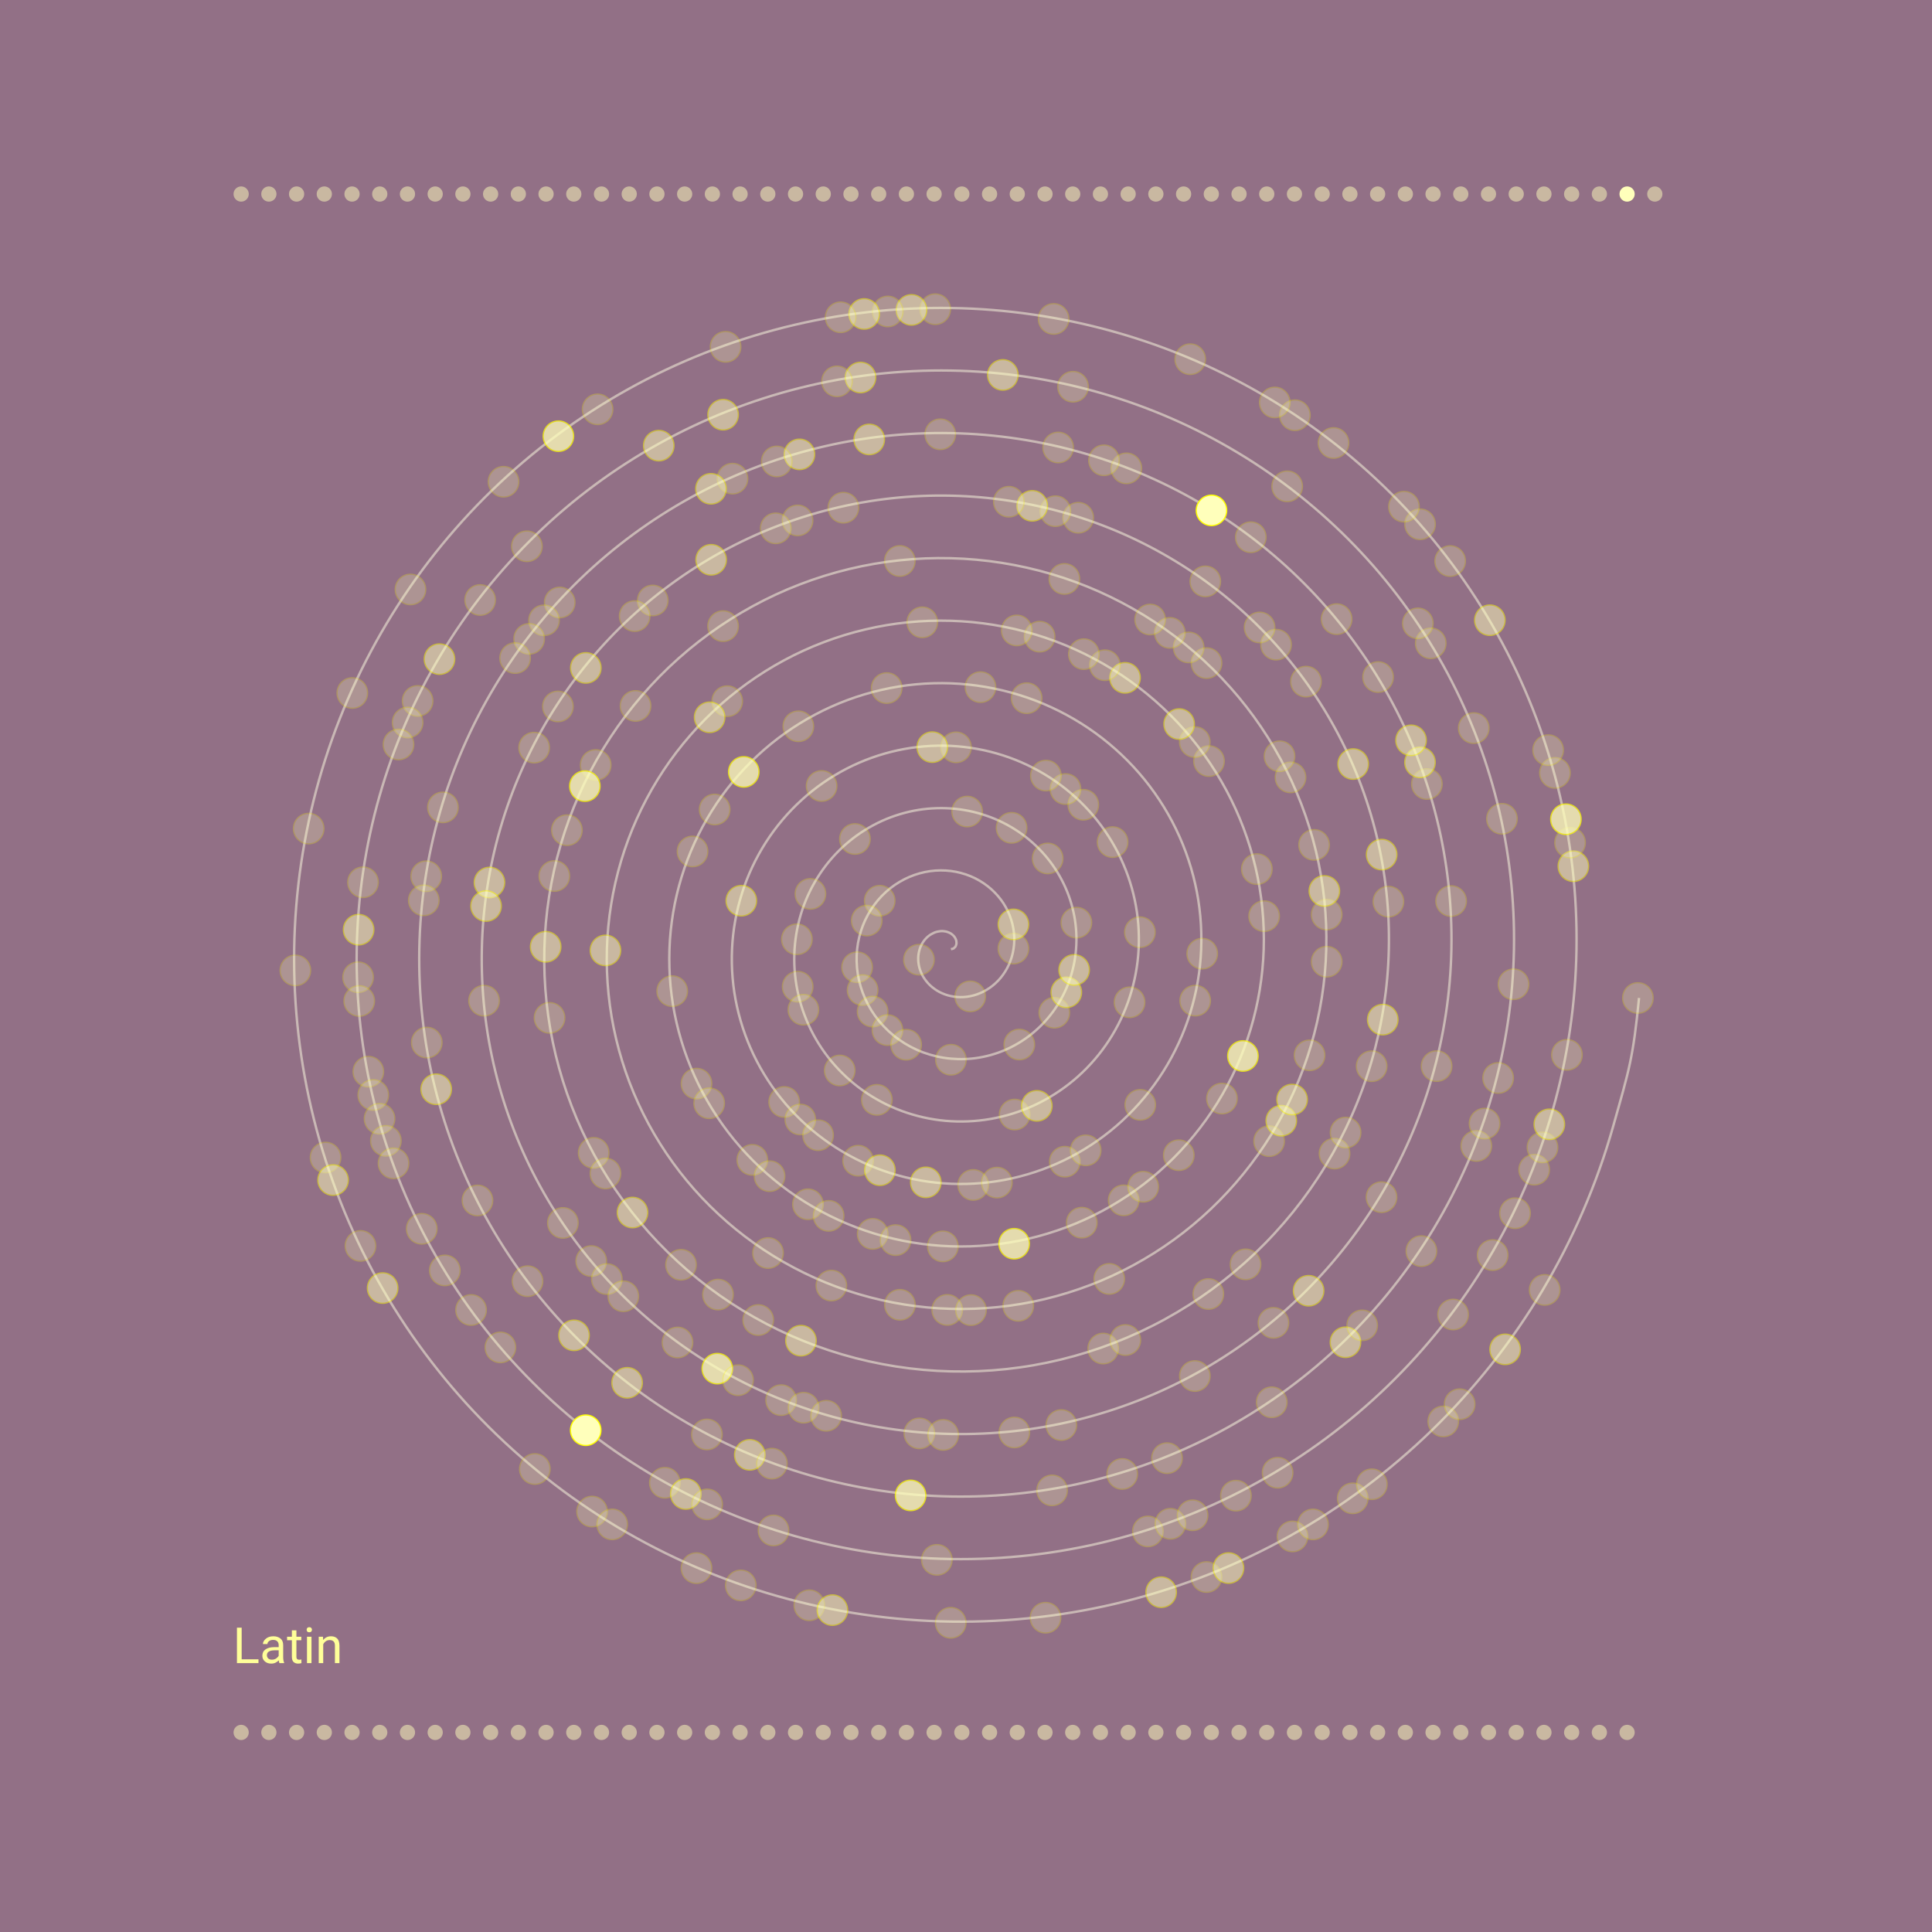
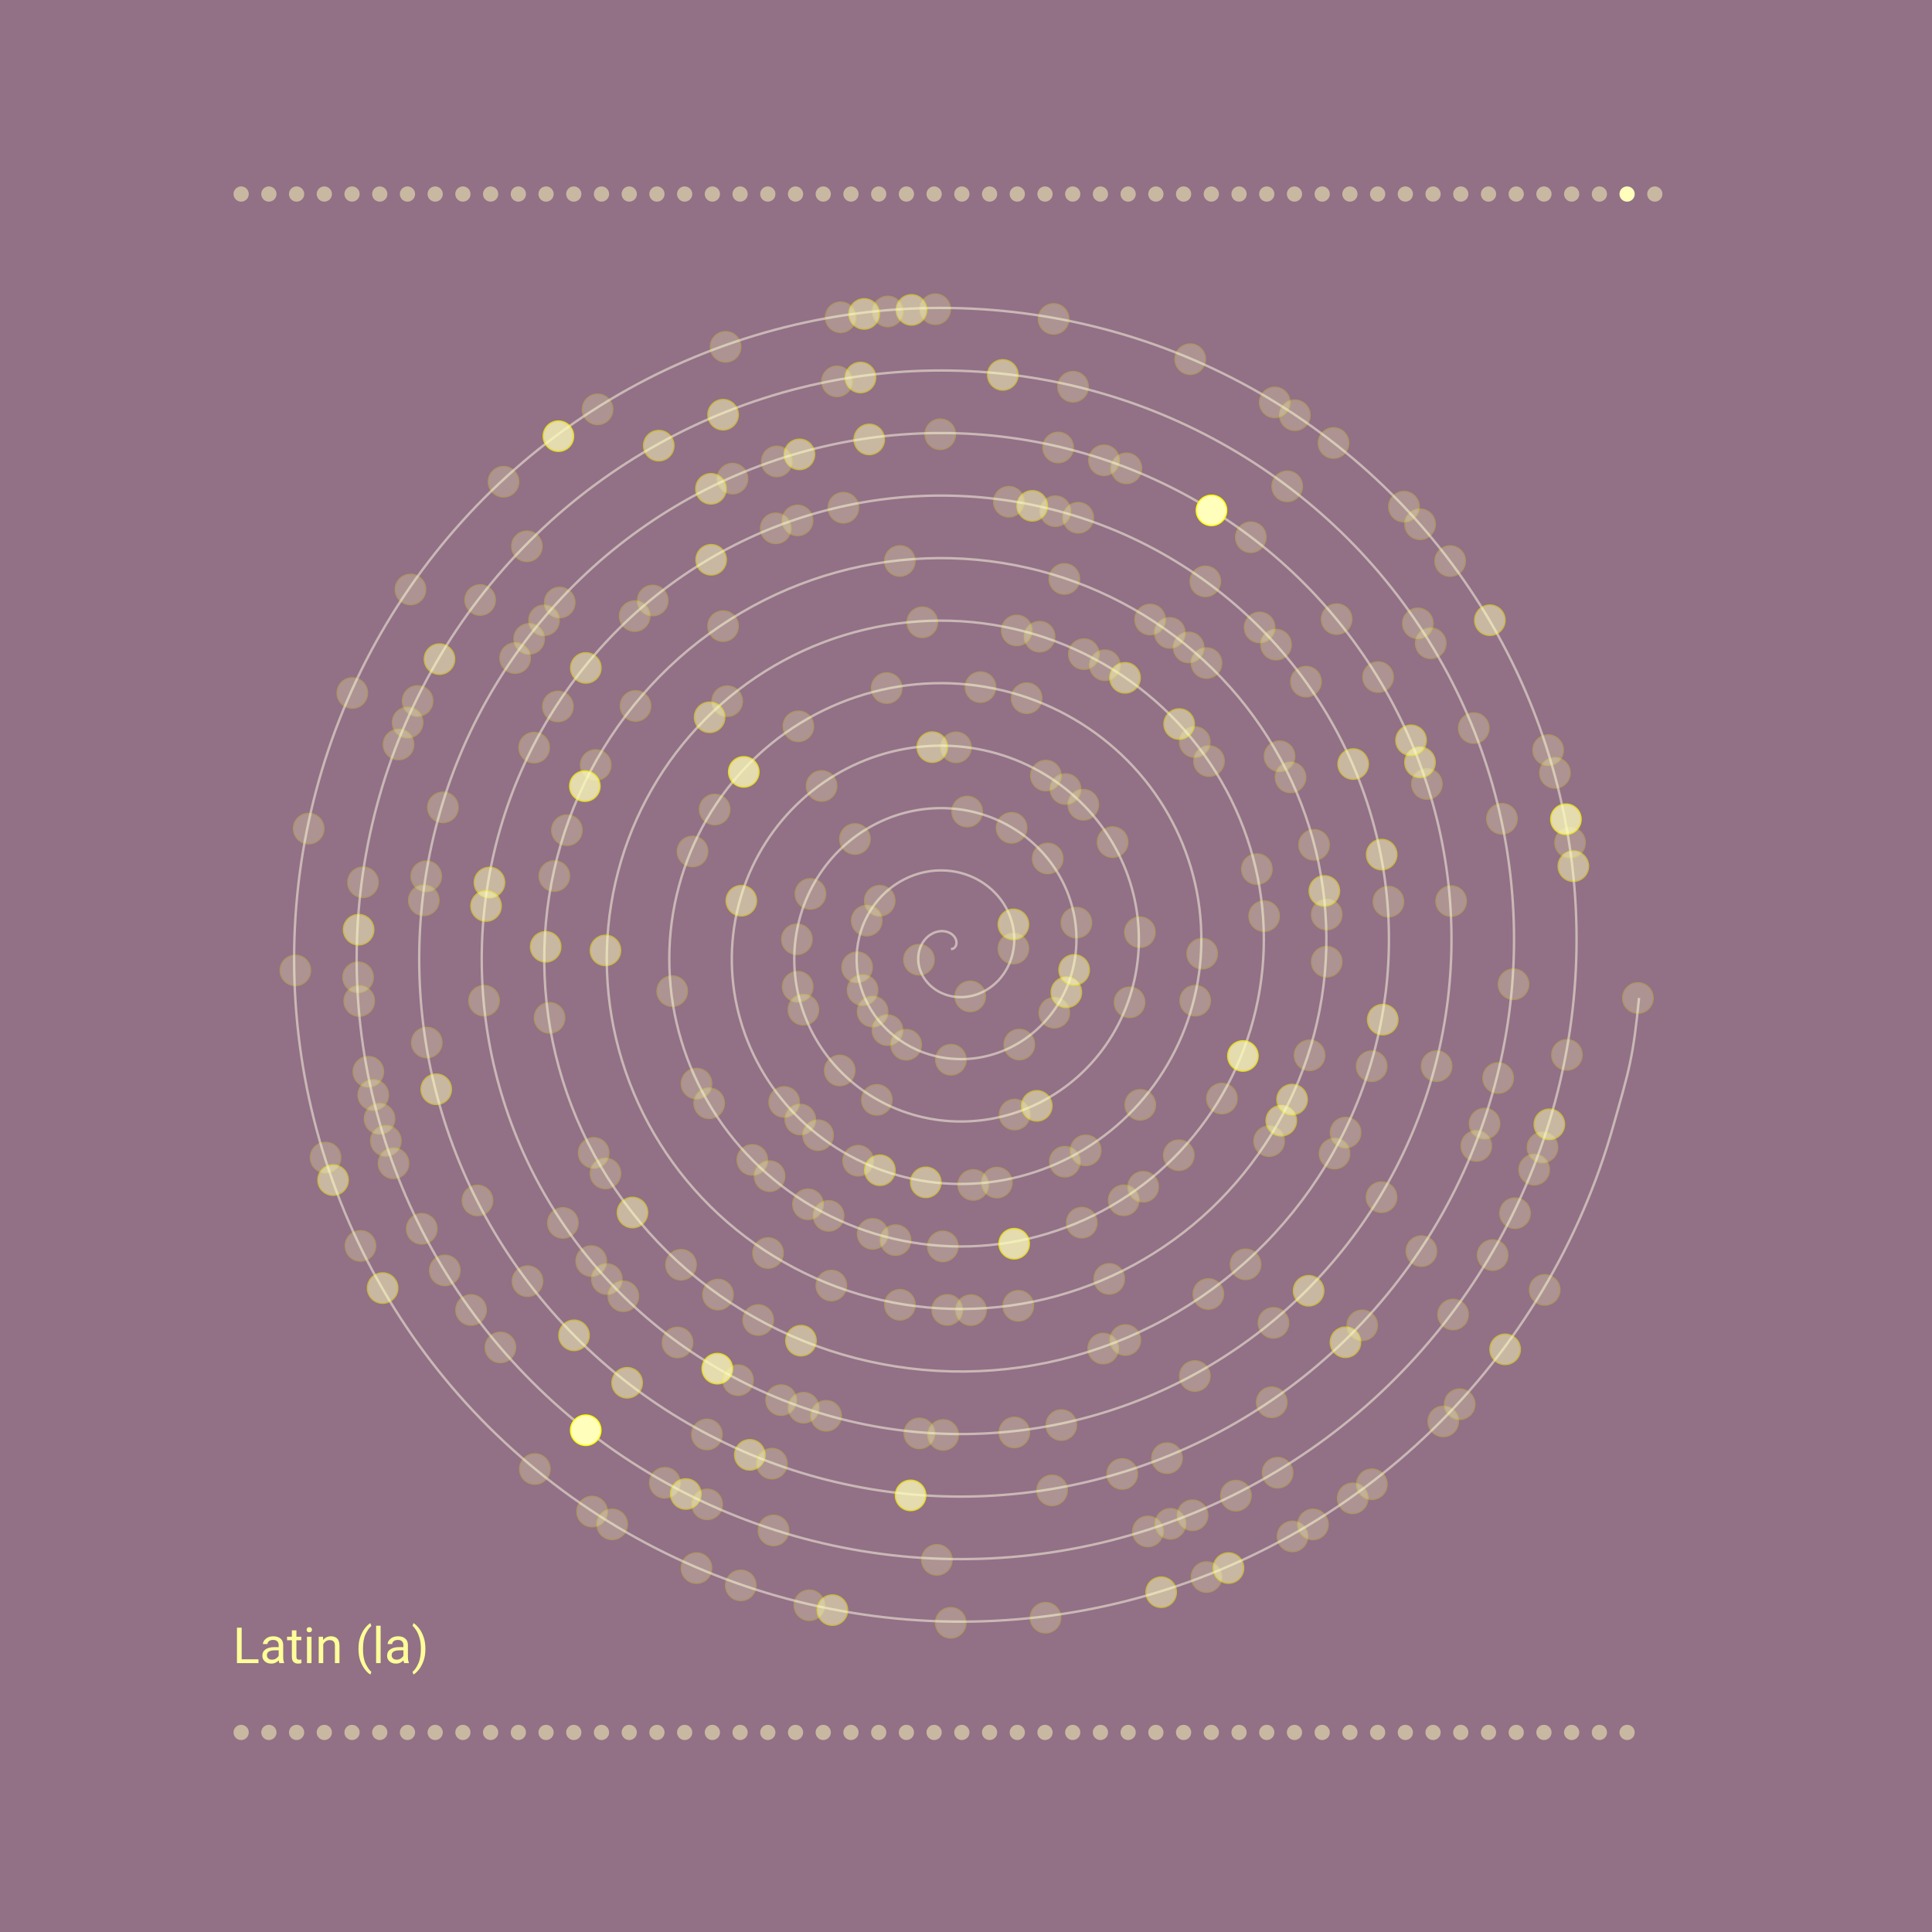
<svg xmlns="http://www.w3.org/2000/svg" version="1.1" id="Layer_1" x="0px" y="0px" width="697px" height="697px" viewBox="0 0 697 697" enable-background="new 0 0 697 697" xml:space="preserve">
  <g id="bg">
    <rect fill="#927086" width="697" height="697" />
  </g>
  <g id="spiral">
    <path d="m343.07 342.44s0.837-0.203 0.908-0.238c0.066-0.044 0.633-0.564 0.722-0.696 0.088-0.141 0.339-0.812 0.365-1.058s-0.02-0.952-0.115-1.261c-0.092-0.317-0.41-0.961-0.666-1.287-0.25-0.326-0.794-0.837-1.216-1.104-0.414-0.256-1.143-0.582-1.701-0.715-0.562-0.132-1.4-0.211-2.06-0.158-0.655 0.063-1.538 0.246-2.223 0.529-0.684 0.291-1.521 0.766-2.158 1.287-0.637 0.52-1.347 1.269-1.849 2.027-0.502 0.748-1.001 1.727-1.295 2.672-0.292 0.941-0.503 2.097-0.521 3.164-0.019 1.066 0.104 2.311 0.403 3.422 0.303 1.106 0.795 2.334 1.431 3.393 0.635 1.049 1.487 2.15 2.45 3.051 0.962 0.898 2.145 1.771 3.386 2.415 1.244 0.646 2.688 1.183 4.137 1.479 1.448 0.303 3.066 0.439 4.628 0.338 1.556-0.105 3.227-0.424 4.777-0.971 1.553-0.549 3.147-1.343 4.559-2.328 1.418-0.986 2.801-2.224 3.953-3.613 1.146-1.395 2.197-3.023 2.975-4.752 0.775-1.719 1.375-3.649 1.675-5.598 0.311-1.948 0.375-4.037 0.143-6.082-0.229-2.037-0.74-4.152-1.533-6.136-0.795-1.982-1.877-3.967-3.217-5.729-1.344-1.771-2.969-3.446-4.793-4.85-1.82-1.408-3.9-2.635-6.105-3.543-2.202-0.898-4.607-1.561-7.06-1.867-2.441-0.303-5.021-0.31-7.541 0.052-2.526 0.36-5.085 1.058-7.501 2.099-2.411 1.04-4.773 2.435-6.898 4.116-2.114 1.692-4.09 3.702-5.741 5.96-1.65 2.248-3.066 4.787-4.104 7.467-1.03 2.678-1.755 5.57-2.063 8.517-0.302 2.943-0.236 6.003 0.247 9.008 0.488 2.998 1.375 6.013 2.661 8.859 1.286 2.848 2.971 5.59 5.018 8.064 2.034 2.469 4.441 4.74 7.123 6.636 2.68 1.905 5.668 3.511 8.821 4.675 3.165 1.161 6.541 1.945 9.979 2.245 3.438 0.312 6.99 0.188 10.463-0.431 3.48-0.616 6.955-1.692 10.228-3.229 3.271-1.541 6.407-3.524 9.229-5.914 2.824-2.391 5.396-5.186 7.541-8.285 2.146-3.112 3.936-6.551 5.229-10.189 1.286-3.643 2.141-7.513 2.44-11.441 0.31-3.933 0.115-7.968-0.625-11.928-0.744-3.95-2.006-7.881-3.791-11.572-1.779-3.703-4.063-7.238-6.805-10.402-2.742-3.174-5.926-6.047-9.465-8.438-3.538-2.398-7.433-4.372-11.547-5.791-4.116-1.43-8.472-2.337-12.899-2.644-4.428-0.303-8.947-0.046-13.381 0.818-4.437 0.872-8.814 2.328-12.945 4.354-4.13 2.037-8.047 4.619-11.568 7.705s-6.69 6.664-9.331 10.632c-2.646 3.967-4.81 8.313-6.361 12.905-1.542 4.602-2.521 9.44-2.829 14.359-0.304 4.92 0.018 9.934 1.014 14.843 1.005 4.92 2.641 9.748 4.919 14.308 2.274 4.56 5.161 8.868 8.601 12.737 3.438 3.869 7.403 7.335 11.8 10.226 4.39 2.895 9.198 5.246 14.271 6.92 5.068 1.676 10.401 2.727 15.815 3.023 5.416 0.309 10.917-0.08 16.308-1.207 5.39-1.121 10.683-2.953 15.664-5.477 4.984-2.53 9.688-5.712 13.906-9.495 4.219-3.787 7.99-8.146 11.125-12.967 3.137-4.82 5.682-10.084 7.484-15.639 1.801-5.543 2.906-11.362 3.213-17.276 0.307-5.906-0.144-11.9-1.396-17.764-1.258-5.87-3.271-11.607-6.043-17.021-2.768-5.412-6.258-10.506-10.395-15.083-4.135-4.565-8.887-8.63-14.137-12.016-5.247-3.387-10.966-6.116-16.988-8.049-6.025-1.93-12.336-3.103-18.741-3.41-6.399-0.301-12.879 0.212-19.226 1.597-6.342 1.385-12.547 3.587-18.387 6.602-5.84 3.023-11.323 6.805-16.24 11.293-4.921 4.485-9.291 9.625-12.92 15.303-3.631 5.677-6.554 11.848-8.611 18.354-2.059 6.497-3.292 13.301-3.602 20.195-0.304 6.901 0.273 13.864 1.785 20.688 1.512 6.815 3.904 13.479 7.171 19.745 3.261 6.269 7.352 12.147 12.184 17.41 4.84 5.271 10.37 9.935 16.475 13.813 6.102 3.88 12.732 6.989 19.71 9.178 6.982 2.188 14.271 3.48 21.659 3.79 7.391 0.311 14.852-0.338 22.146-1.976 7.3-1.641 14.412-4.225 21.109-7.73 6.693-3.51 12.967-7.896 18.582-13.08 5.615-5.185 10.586-11.115 14.707-17.642 4.125-6.53 7.426-13.619 9.736-21.073 2.315-7.457 3.682-15.242 3.983-23.122 0.31-7.883-0.396-15.832-2.168-23.607-1.764-7.768-4.537-15.338-8.297-22.462-3.754-7.122-8.443-13.786-13.979-19.755-5.527-5.959-11.851-11.23-18.812-15.604-6.959-4.372-14.5-7.86-22.434-10.305-7.933-2.441-16.201-3.87-24.58-4.179-8.374-0.31-16.814 0.468-25.063 2.362-8.251 1.896-16.28 4.857-23.831 8.859-7.55 4.002-14.604 9.001-20.911 14.88-6.316 5.88-11.895 12.587-16.509 19.977-4.619 7.387-8.295 15.382-10.864 23.792-2.574 8.408-4.063 17.171-4.371 26.04-0.305 8.866 0.533 17.808 2.557 26.523 2.019 8.728 5.17 17.216 9.422 25.192 4.25 7.978 9.543 15.427 15.771 22.081 6.232 6.663 13.338 12.545 21.146 17.399 7.812 4.866 16.273 8.736 25.154 11.434 8.885 2.697 18.136 4.249 27.499 4.56 9.359 0.311 18.785-0.591 27.988-2.741 9.201-2.15 18.146-5.49 26.551-9.986 8.4-4.497 16.242-10.094 23.254-16.67 7.008-6.576 13.188-14.078 18.297-22.313 5.113-8.241 9.168-17.162 11.992-26.516 2.824-9.361 4.446-19.109 4.752-28.967 0.309-9.855-0.662-19.765-2.938-29.442-2.272-9.678-5.81-19.085-10.552-27.909-4.744-8.832-10.641-17.064-17.563-24.426-6.926-7.359-14.814-13.839-23.484-19.19-8.664-5.357-18.041-9.607-27.879-12.562-9.836-2.953-20.07-4.638-30.42-4.945-10.351-0.309-20.75 0.723-30.904 3.13-10.156 2.406-20.01 6.126-29.271 11.115-9.263 4.99-17.881 11.187-25.591 18.459-7.708 7.282-14.485 15.56-20.094 24.655-5.602 9.098-10.036 18.927-13.117 29.239-3.079 10.313-4.829 21.033-5.139 31.875-0.303 10.843 0.794 21.738 3.324 32.369 2.529 10.633 6.443 20.944 11.679 30.632s11.732 18.698 19.358 26.766c7.625 8.058 16.299 15.137 25.82 20.979 9.52 5.854 19.807 10.481 30.598 13.689 10.789 3.209 22.003 5.016 33.338 5.321 11.336 0.311 22.721-0.854 33.834-3.509 11.104-2.661 21.877-6.762 31.988-12.242 10.108-5.482 19.521-12.276 27.926-20.258 8.41-7.969 15.789-17.041 21.889-26.98 6.098-9.953 10.904-20.696 14.246-31.963 3.33-11.27 5.213-22.976 5.521-34.806 0.309-11.829-0.916-23.702-3.703-35.286-2.783-11.582-7.076-22.813-12.81-33.347-5.729-10.543-12.821-20.346-21.146-29.1-8.32-8.753-17.783-16.439-28.158-22.777-10.377-6.346-21.574-11.354-33.316-14.817-11.745-3.456-23.938-5.402-36.265-5.711-12.319-0.31-24.682 0.985-36.745 3.896-12.063 2.917-23.742 7.396-34.713 13.373-10.965 5.977-21.161 13.381-30.268 22.046-9.101 8.674-17.083 18.521-23.677 29.327-6.585 10.797-11.776 22.461-15.374 34.678-3.588 12.219-5.598 24.902-5.905 37.721-0.304 12.816 1.05 25.67 4.092 38.213 3.039 12.535 7.712 24.674 13.937 36.069 6.224 11.392 13.922 21.979 22.945 31.437 9.018 9.448 19.261 17.735 30.49 24.565 11.23 6.841 23.344 12.22 36.043 15.938 12.694 3.721 25.872 5.791 39.178 6.101 13.313 0.312 26.657-1.107 39.668-4.283 13.016-3.164 25.615-8.021 37.438-14.49 11.82-6.473 22.802-14.477 32.601-23.846 9.801-9.36 18.389-20.001 25.475-31.654 7.078-11.661 12.648-24.232 16.496-37.4 3.85-13.181 5.986-26.845 6.289-40.646 0.311-13.796-1.172-27.638-4.469-41.123-3.297-13.496-8.349-26.552-15.066-38.795-6.717-12.252-15.02-23.624-24.731-33.771-9.721-10.155-20.746-19.041-32.83-26.367-12.082-7.334-25.109-13.09-38.766-17.065-13.646-3.977-27.804-6.179-42.103-6.487-14.288-0.31-28.621 1.242-42.584 4.672-13.969 3.421-27.482 8.656-40.157 15.62-12.671 6.965-24.439 15.566-34.938 25.634-10.499 10.067-19.685 21.493-27.265 33.999-7.571 12.511-13.521 25.996-17.625 40.127-4.104 14.121-6.369 28.772-6.678 43.556-0.304 14.791 1.309 29.609 4.861 44.049 3.553 14.446 8.979 28.42 16.188 41.521 7.212 13.1 16.114 25.255 26.53 36.104 10.414 10.853 22.226 20.337 35.166 28.155 12.941 7.827 26.881 13.964 41.484 18.192 14.597 4.23 29.741 6.56 45.018 6.867 15.286 0.309 30.592-1.365 45.512-5.052 14.916-3.678 29.349-9.29 42.877-16.748 13.531-7.457 26.078-16.67 37.273-27.425 11.201-10.764 20.984-22.973 29.06-36.336 8.065-13.372 14.396-27.769 18.756-42.852 4.356-15.072 6.754-30.702 7.059-46.48 0.307-15.771-1.434-31.576-5.242-46.967-3.807-15.392-9.611-30.279-17.313-44.234-7.705-13.962-17.214-26.903-28.322-38.451-11.111-11.54-23.713-21.632-37.504-29.945-13.791-8.321-28.65-14.836-44.203-19.322-15.555-4.486-31.674-6.945-47.946-7.255-16.264-0.309-32.554 1.498-48.425 5.438-15.872 3.932-31.218 9.927-45.601 17.877-14.382 7.951-27.72 17.763-39.609 29.222-11.893 11.46-22.285 24.453-30.854 38.673-8.56 14.22-15.269 29.529-19.879 45.565-4.613 16.025-7.14 32.642-7.447 49.399-0.306 16.768 1.568 33.542 5.633 49.895 4.059 16.343 10.242 32.146 18.44 46.957 8.197 14.811 18.309 28.534 30.11 40.777 11.813 12.244 25.198 22.938 39.845 31.743 14.646 8.813 30.421 15.707 46.923 20.45 16.512 4.742 33.612 7.326 50.862 7.634 17.256 0.312 34.53-1.632 51.354-5.815 16.821-4.188 33.077-10.562 48.317-19.006 15.236-8.442 29.354-18.854 41.951-31.013 12.588-12.153 23.58-25.933 32.646-41.009 9.053-15.072 16.141-31.312 21.006-48.288 4.869-16.985 7.521-34.582 7.828-52.326 0.307-17.745-1.693-35.508-6.017-52.813-4.315-17.295-10.877-34.008-19.565-49.672-8.688-15.665-19.402-30.185-31.91-43.124-12.506-12.94-26.677-24.233-42.179-33.532-15.5-9.31-32.188-16.582-49.646-21.58-17.459-4.998-35.543-7.713-53.787-8.021-18.236-0.31-36.489 1.763-54.265 6.206-17.779 4.441-34.951 11.194-51.045 20.134-16.092 8.938-30.997 19.947-44.281 32.809-13.293 12.854-24.891 27.415-34.439 43.345-9.548 15.929-17.014 33.074-22.135 51.005-5.121 17.938-7.906 36.512-8.215 55.243-0.305 18.731 1.824 37.481 6.397 55.729 4.574 18.255 11.514 35.887 20.698 52.403 9.182 16.521 20.495 31.813 33.699 45.449 13.206 13.638 28.164 25.537 44.517 35.33 16.352 9.806 33.955 17.454 52.369 22.709 18.41 5.245 37.474 8.095 56.698 8.399 19.228 0.31 38.46-1.887 57.193-6.583 18.729-4.708 36.813-11.83 53.762-21.263 16.943-9.435 32.635-21.053 46.623-34.602 13.986-13.55 26.186-28.905 36.229-45.681 10.041-16.784 17.887-34.847 23.264-53.736 5.377-18.882 8.291-38.44 8.596-58.161 0.311-19.72-1.949-39.438-6.779-58.646-4.828-19.209-12.146-37.756-21.824-55.121-9.676-17.373-21.594-33.461-35.493-47.795-13.9-14.333-29.642-26.832-46.854-37.129-17.207-10.287-35.723-18.317-55.09-23.826-19.367-5.501-39.412-8.479-59.625-8.789-20.213-0.309-40.425 2.02-60.11 6.973-19.679 4.964-38.68 12.466-56.479 22.392-17.803 9.926-34.278 22.143-48.96 36.388-14.683 14.254-27.484 30.386-38.023 48.024-10.534 17.639-18.759 36.608-24.392 56.452-5.633 19.842-8.674 40.372-8.982 61.078-0.304 20.708 2.084 41.413 7.166 61.573 5.087 20.16 12.782 39.615 22.955 57.845 10.164 18.229 22.691 35.095 37.287 50.133 14.599 15.028 31.127 28.128 49.188 38.918 18.062 10.779 37.488 19.189 57.808 24.944 20.32 5.767 41.348 8.868 62.543 9.178 21.202 0.309 42.401-2.145 63.034-7.354 20.635-5.22 40.553-13.1 59.205-23.521 18.653-10.419 35.914-23.233 51.295-38.188 15.381-14.94 28.791-31.866 39.817-50.353 11.025-18.494 19.634-38.381 25.521-59.178 5.887-20.794 7.209-24.704 9.358-46.396" fill="none" opacity=".5" stroke="#FFFFE3" stroke-miterlimit="10" stroke-width=".876" />
  </g>
  <g fill="#ffb" stroke="#ff0" stroke-width=".44">
    <circle id="l4" opacity="0.25" cx="331.53" cy="346.23" r="5.5" />
    <circle id="l7" opacity="0.25" cx="350.02" cy="359.46" r="5.5" />
    <circle id="l10" opacity="0.25" cx="365.6" cy="342.21" r="5.5" />
    <circle id="l11" opacity="0.5" cx="365.6" cy="333.48" r="5.5" />
    <circle id="l18" opacity="0.25" cx="317.37" cy="324.96" r="5.5" />
    <circle id="l19" opacity="0.25" cx="312.69" cy="332.12" r="5.5" />
    <circle id="l21" opacity="0.25" cx="309.22" cy="348.95" r="5.5" />
    <circle id="l22" opacity="0.25" cx="311.2" cy="357.19" r="5.5" />
    <circle id="l23" opacity="0.25" cx="314.81" cy="364.94" r="5.5" />
    <circle id="l24" opacity="0.25" cx="320.16" cy="371.62" r="5.5" />
    <circle id="l25" opacity="0.25" cx="326.91" cy="376.9" r="5.5" />
    <circle id="l27" opacity="0.25" cx="343.06" cy="382.32" r="5.5" />
    <circle id="l30" opacity="0.25" cx="367.73" cy="376.83" r="5.5" />
    <circle id="l32" opacity="0.25" cx="380.36" cy="365.36" r="5.5" />
    <circle id="l33" opacity="0.5" cx="384.7" cy="357.99" r="5.5" />
    <circle id="l34" opacity="0.5" cx="387.51" cy="349.91" r="5.5" />
    <circle id="l36" opacity="0.25" cx="388.33" cy="332.86" r="5.5" />
    <circle id="l39" opacity="0.25" cx="377.97" cy="309.7" r="5.5" />
    <circle id="l41" opacity="0.25" cx="364.95" cy="298.65" r="5.5" />
    <circle id="l43" opacity="0.25" cx="348.92" cy="292.78" r="5.5" />
    <circle id="l48" opacity="0.25" cx="308.43" cy="302.68" r="5.5" />
    <circle id="l51" opacity="0.25" cx="292.38" cy="322.48" r="5.5" />
    <circle id="l53" opacity="0.25" cx="287.49" cy="338.86" r="5.5" />
    <circle id="l55" opacity="0.25" cx="287.78" cy="355.96" r="5.5" />
    <circle id="l56" opacity="0.25" cx="289.84" cy="364.27" r="5.5" />
    <circle id="l59" opacity="0.25" cx="302.94" cy="386.19" r="5.5" />
    <circle id="l61" opacity="0.25" cx="316.34" cy="396.79" r="5.5" />
    <circle id="l67" opacity="0.25" cx="366.05" cy="402.09" r="5.5" />
    <circle id="l68" opacity="0.5" cx="374.05" cy="398.95" r="5.5" />
    <circle id="l74" opacity="0.25" cx="407.51" cy="361.6" r="5.5" />
    <circle id="l77" opacity="0.25" cx="411.24" cy="336.31" r="5.5" />
    <circle id="l81" opacity="0.25" cx="401.39" cy="303.8" r="5.5" />
    <circle id="l83" opacity="0.25" cx="390.82" cy="290.33" r="5.5" />
    <circle id="l84" opacity="0.25" cx="384.4" cy="284.66" r="5.5" />
    <circle id="l85" opacity="0.25" cx="377.32" cy="279.8" r="5.5" />
    <circle id="l89" opacity="0.25" cx="344.89" cy="269.61" r="5.5" />
    <circle id="l90" opacity="0.5" cx="336.33" cy="269.54" r="5.5" />
    <circle id="l95" opacity="0.25" cx="296.41" cy="283.55" r="5.5" />
    <circle id="l101" opacity="0.5" cx="267.44" cy="324.95" r="5.5" />
    <circle id="l110" opacity="0.25" cx="282.91" cy="397.55" r="5.5" />
    <circle id="l111" opacity="0.25" cx="288.72" cy="403.87" r="5.5" />
    <circle id="l112" opacity="0.25" cx="295.14" cy="409.54" r="5.5" />
    <circle id="l114" opacity="0.25" cx="309.58" cy="418.74" r="5.5" />
    <circle id="l115" opacity="0.5" cx="317.44" cy="422.18" r="5.5" />
    <circle id="l117" opacity="0.5" cx="334" cy="426.55" r="5.5" />
    <circle id="l119" opacity="0.25" cx="351.1" cy="427.48" r="5.5" />
    <circle id="l120" opacity="0.25" cx="359.64" cy="426.64" r="5.5" />
    <circle id="l123" opacity="0.25" cx="384.15" cy="419.1" r="5.5" />
    <circle id="l124" opacity="0.25" cx="391.68" cy="415.01" r="5.5" />
    <circle id="l127" opacity="0.25" cx="411.37" cy="398.58" r="5.5" />
    <circle id="l132" opacity="0.25" cx="431.19" cy="361" r="5.5" />
    <circle id="l134" opacity="0.25" cx="433.72" cy="344.05" r="5.5" />
    <circle id="l148" opacity="0.25" cx="370.38" cy="251.88" r="5.5" />
    <circle id="l150" opacity="0.25" cx="353.73" cy="247.9" r="5.5" />
    <circle id="l154" opacity="0.25" cx="319.88" cy="248.23" r="5.5" />
    <circle id="l158" opacity="0.25" cx="288.02" cy="262.02" r="5.5" />
    <circle id="l161" opacity="0.75" cx="268.32" cy="278.47" r="5.5" />
    <circle id="l163" opacity="0.25" cx="257.83" cy="292.04" r="5.5" />
    <circle id="l165" opacity="0.25" cx="249.84" cy="307.18" r="5.5" />
    <circle id="l171" opacity="0.25" cx="242.51" cy="357.57" r="5.5" />
    <circle id="l175" opacity="0.25" cx="251.28" cy="390.93" r="5.5" />
    <circle id="l176" opacity="0.25" cx="255.85" cy="398.02" r="5.5" />
    <circle id="l179" opacity="0.25" cx="271.41" cy="418.45" r="5.5" />
    <circle id="l180" opacity="0.25" cx="277.64" cy="424.32" r="5.5" />
    <circle id="l182" opacity="0.25" cx="291.49" cy="434.46" r="5.5" />
    <circle id="l183" opacity="0.25" cx="298.95" cy="438.64" r="5.5" />
    <circle id="l185" opacity="0.25" cx="314.83" cy="445.14" r="5.5" />
    <circle id="l186" opacity="0.25" cx="323.09" cy="447.39" r="5.5" />
    <circle id="l188" opacity="0.25" cx="340.14" cy="449.65" r="5.5" />
    <circle id="l191" opacity="0.75" cx="365.87" cy="448.69" r="5.5" />
    <circle id="l194" opacity="0.25" cx="390.27" cy="441.1" r="5.5" />
    <circle id="l196" opacity="0.25" cx="405.39" cy="433.03" r="5.5" />
    <circle id="l197" opacity="0.25" cx="412.43" cy="428.14" r="5.5" />
    <circle id="l199" opacity="0.25" cx="425.27" cy="416.76" r="5.5" />
    <circle id="l202" opacity="0.25" cx="440.83" cy="396.32" r="5.5" />
    <circle id="l204" opacity="0.75" cx="448.4" cy="380.96" r="5.5" />
    <circle id="l210" opacity="0.25" cx="456.06" cy="330.51" r="5.5" />
    <circle id="l212" opacity="0.25" cx="453.43" cy="313.54" r="5.5" />
    <circle id="l217" opacity="0.25" cx="436.17" cy="274.58" r="5.5" />
    <circle id="l218" opacity="0.25" cx="431.04" cy="267.7" r="5.5" />
    <circle id="l219" opacity="0.5" cx="425.4" cy="261.21" r="5.5" />
    <circle id="l222" opacity="0.5" cx="405.88" cy="244.54" r="5.5" />
    <circle id="l223" opacity="0.25" cx="398.6" cy="239.99" r="5.5" />
    <circle id="l224" opacity="0.25" cx="391.02" cy="235.99" r="5.5" />
    <circle id="l226" opacity="0.25" cx="375.06" cy="229.69" r="5.5" />
    <circle id="l227" opacity="0.25" cx="366.8" cy="227.44" r="5.5" />
    <circle id="l231" opacity="0.25" cx="332.73" cy="224.51" r="5.5" />
    <circle id="l240" opacity="0.25" cx="262.35" cy="252.97" r="5.5" />
    <circle id="l241" opacity="0.5" cx="256.01" cy="258.77" r="5.5" />
    <circle id="l252" opacity="0.5" cx="218.43" cy="342.87" r="5.5" />
    <circle id="l267" opacity="0.25" cx="277.08" cy="452.05" r="5.5" />
    <circle id="l270" opacity="0.25" cx="299.93" cy="463.78" r="5.5" />
    <circle id="l273" opacity="0.25" cx="324.66" cy="470.72" r="5.5" />
    <circle id="l275" opacity="0.25" cx="341.73" cy="472.57" r="5.5" />
    <circle id="l276" opacity="0.25" cx="350.3" cy="472.64" r="5.5" />
    <circle id="l278" opacity="0.25" cx="367.36" cy="471.09" r="5.5" />
    <circle id="l282" opacity="0.25" cx="400.18" cy="461.38" r="5.5" />
    <circle id="l291" opacity="0.25" cx="457.86" cy="411.68" r="5.5" />
    <circle id="l292" opacity="0.5" cx="462.24" cy="404.31" r="5.5" />
    <circle id="l293" opacity="0.5" cx="466.14" cy="396.68" r="5.5" />
    <circle id="l295" opacity="0.25" cx="472.45" cy="380.72" r="5.5" />
    <circle id="l299" opacity="0.25" cx="478.63" cy="346.95" r="5.5" />
    <circle id="l301" opacity="0.25" cx="478.63" cy="329.94" r="5.5" />
    <circle id="l302" opacity="0.5" cx="477.78" cy="321.42" r="5.5" />
    <circle id="l304" opacity="0.25" cx="474.08" cy="304.8" r="5.5" />
    <circle id="l307" opacity="0.25" cx="465.58" cy="280.46" r="5.5" />
    <circle id="l308" opacity="0.25" cx="461.62" cy="272.83" r="5.5" />
    <circle id="l313" opacity="0.25" cx="435.27" cy="239.22" r="5.5" />
    <circle id="l314" opacity="0.25" cx="428.83" cy="233.57" r="5.5" />
    <circle id="l315" opacity="0.25" cx="422.04" cy="228.32" r="5.5" />
    <circle id="l316" opacity="0.25" cx="414.93" cy="223.5" r="5.5" />
    <circle id="l320" opacity="0.25" cx="383.99" cy="208.86" r="5.5" />
    <circle id="l327" opacity="0.25" cx="324.63" cy="202.38" r="5.5" />
    <circle id="l335" opacity="0.25" cx="260.86" cy="225.88" r="5.5" />
    <circle id="l340" opacity="0.25" cx="229.28" cy="254.67" r="5.5" />
    <circle id="l343" opacity="0.25" cx="214.91" cy="275.99" r="5.5" />
    <circle id="l344" opacity="0.75" cx="210.99" cy="283.61" r="5.5" />
    <circle id="l346" opacity="0.25" cx="204.52" cy="299.5" r="5.5" />
    <circle id="l348" opacity="0.25" cx="199.98" cy="316.04" r="5.5" />
    <circle id="l351" opacity="0.5" cx="196.86" cy="341.57" r="5.5" />
    <circle id="l354" opacity="0.25" cx="198.26" cy="367.21" r="5.5" />
    <circle id="l360" opacity="0.25" cx="214.18" cy="415.91" r="5.5" />
    <circle id="l361" opacity="0.25" cx="218.43" cy="423.35" r="5.5" />
    <circle id="l363" opacity="0.5" cx="228.18" cy="437.44" r="5.5" />
    <circle id="l366" opacity="0.25" cx="245.69" cy="456.28" r="5.5" />
    <circle id="l368" opacity="0.25" cx="259.03" cy="467.04" r="5.5" />
    <circle id="l370" opacity="0.25" cx="273.54" cy="476.22" r="5.5" />
    <circle id="l372" opacity="0.5" cx="288.96" cy="483.67" r="5.5" />
    <circle id="l385" opacity="0.25" cx="397.99" cy="486.51" r="5.5" />
    <circle id="l386" opacity="0.25" cx="405.99" cy="483.44" r="5.5" />
    <circle id="l390" opacity="0.25" cx="435.94" cy="466.83" r="5.5" />
    <circle id="l392" opacity="0.25" cx="449.36" cy="456.13" r="5.5" />
    <circle id="l398" opacity="0.25" cx="481.46" cy="416.18" r="5.5" />
    <circle id="l399" opacity="0.25" cx="485.44" cy="408.59" r="5.5" />
    <circle id="l402" opacity="0.25" cx="494.85" cy="384.65" r="5.5" />
    <circle id="l404" opacity="0.5" cx="498.85" cy="367.85" r="5.5" />
    <circle id="l409" opacity="0.25" cx="500.9" cy="325.28" r="5.5" />
    <circle id="l411" opacity="0.5" cx="498.46" cy="308.3" r="5.5" />
    <circle id="l415" opacity="0.5" cx="488.18" cy="275.64" r="5.5" />
    <circle id="l419" opacity="0.25" cx="471.16" cy="245.91" r="5.5" />
    <circle id="l421" opacity="0.25" cx="460.36" cy="232.57" r="5.5" />
    <circle id="l422" opacity="0.25" cx="454.43" cy="226.36" r="5.5" />
    <circle id="l425" opacity="0.25" cx="434.84" cy="209.74" r="5.5" />
    <circle id="l431" opacity="0.25" cx="388.99" cy="186.78" r="5.5" />
    <circle id="l432" opacity="0.25" cx="380.74" cy="184.42" r="5.5" />
    <circle id="l433" opacity="0.5" cx="372.4" cy="182.49" r="5.5" />
    <circle id="l434" opacity="0.25" cx="363.96" cy="181.01" r="5.5" />
    <circle id="l441" opacity="0.25" cx="304.26" cy="183.16" r="5.5" />
    <circle id="l443" opacity="0.25" cx="287.74" cy="187.75" r="5.5" />
    <circle id="l444" opacity="0.25" cx="279.86" cy="190.6" r="5.5" />
    <circle id="l447" opacity="0.5" cx="256.56" cy="201.95" r="5.5" />
    <circle id="l450" opacity="0.25" cx="235.48" cy="216.64" r="5.5" />
    <circle id="l451" opacity="0.25" cx="228.97" cy="222.26" r="5.5" />
    <circle id="l454" opacity="0.5" cx="211.35" cy="240.96" r="5.5" />
    <circle id="l456" opacity="0.25" cx="201.28" cy="254.86" r="5.5" />
    <circle id="l458" opacity="0.25" cx="192.7" cy="269.71" r="5.5" />
    <circle id="l464" opacity="0.5" cx="176.58" cy="318.38" r="5.5" />
    <circle id="l465" opacity="0.5" cx="175.36" cy="326.86" r="5.5" />
    <circle id="l469" opacity="0.25" cx="174.63" cy="361.01" r="5.5" />
    <circle id="l479" opacity="0.25" cx="203.07" cy="441.19" r="5.5" />
    <circle id="l481" opacity="0.25" cx="213.3" cy="454.95" r="5.5" />
    <circle id="l482" opacity="0.25" cx="218.93" cy="461.44" r="5.5" />
    <circle id="l483" opacity="0.25" cx="224.88" cy="467.64" r="5.5" />
    <circle id="l486" opacity="0.25" cx="244.42" cy="484.32" r="5.5" />
    <circle id="l488" opacity="0.75" cx="258.77" cy="493.76" r="5.5" />
    <circle id="l489" opacity="0.25" cx="266.26" cy="497.92" r="5.5" />
    <circle id="l491" opacity="0.25" cx="281.81" cy="505.12" r="5.5" />
    <circle id="l492" opacity="0.25" cx="289.91" cy="507.85" r="5.5" />
    <circle id="l493" opacity="0.25" cx="298.04" cy="510.76" r="5.5" />
    <circle id="l497" opacity="0.25" cx="331.68" cy="517.12" r="5.5" />
    <circle id="l498" opacity="0.25" cx="340.26" cy="517.67" r="5.5" />
    <circle id="l501" opacity="0.25" cx="365.94" cy="516.79" r="5.5" />
    <circle id="l503" opacity="0.25" cx="382.89" cy="514.11" r="5.5" />
    <circle id="l509" opacity="0.25" cx="431.06" cy="496.42" r="5.5" />
    <circle id="l513" opacity="0.25" cx="459.42" cy="477.24" r="5.5" />
    <circle id="l515" opacity="0.5" cx="472.1" cy="465.66" r="5.5" />
    <circle id="l520" opacity="0.25" cx="498.41" cy="431.9" r="5.5" />
    <circle id="l526" opacity="0.25" cx="518.28" cy="384.62" r="5.5" />
    <circle id="l533" opacity="0.25" cx="523.52" cy="325.08" r="5.5" />
    <circle id="l538" opacity="0.25" cx="514.77" cy="282.84" r="5.5" />
    <circle id="l539" opacity="0.5" cx="512.29" cy="275.03" r="5.5" />
    <circle id="l540" opacity="0.5" cx="509.06" cy="267.08" r="5.5" />
    <circle id="l543" opacity="0.25" cx="497.17" cy="244.26" r="5.5" />
    <circle id="l546" opacity="0.25" cx="482.21" cy="223.36" r="5.5" />
    <circle id="l551" opacity="0.25" cx="451.25" cy="193.81" r="5.5" />
    <circle id="l553" opacity="1.0" cx="437.06" cy="184.13" r="5.5" />
    <circle id="l557" opacity="0.25" cx="406.36" cy="168.96" r="5.5" />
    <circle id="l558" opacity="0.25" cx="398.28" cy="166.06" r="5.5" />
    <circle id="l560" opacity="0.25" cx="381.75" cy="161.44" r="5.5" />
    <circle id="l565" opacity="0.25" cx="339.21" cy="156.67" r="5.5" />
    <circle id="l568" opacity="0.5" cx="313.59" cy="158.53" r="5.5" />
    <circle id="l571" opacity="0.5" cx="288.42" cy="163.92" r="5.5" />
    <circle id="l572" opacity="0.25" cx="280.24" cy="166.47" r="5.5" />
    <circle id="l574" opacity="0.25" cx="264.26" cy="172.68" r="5.5" />
    <circle id="l575" opacity="0.5" cx="256.49" cy="176.34" r="5.5" />
    <circle id="l583" opacity="0.25" cx="201.93" cy="217.36" r="5.5" />
    <circle id="l584" opacity="0.25" cx="196.27" cy="223.79" r="5.5" />
    <circle id="l585" opacity="0.25" cx="190.9" cy="230.48" r="5.5" />
    <circle id="l586" opacity="0.25" cx="185.84" cy="237.41" r="5.5" />
    <circle id="l593" opacity="0.25" cx="159.79" cy="291.27" r="5.5" />
    <circle id="l596" opacity="0.25" cx="153.77" cy="316.12" r="5.5" />
    <circle id="l597" opacity="0.25" cx="152.89" cy="324.81" r="5.5" />
    <circle id="l603" opacity="0.25" cx="153.97" cy="376.12" r="5.5" />
    <circle id="l605" opacity="0.5" cx="157.38" cy="392.97" r="5.5" />
    <circle id="l610" opacity="0.25" cx="172.26" cy="433.08" r="5.5" />
    <circle id="l614" opacity="0.25" cx="190.31" cy="462.21" r="5.5" />
    <circle id="l617" opacity="0.5" cx="207.09" cy="481.74" r="5.5" />
    <circle id="l620" opacity="0.5" cx="226.25" cy="498.86" r="5.5" />
    <circle id="l624" opacity="0.25" cx="255.03" cy="517.5" r="5.5" />
    <circle id="l626" opacity="0.5" cx="270.5" cy="524.86" r="5.5" />
    <circle id="l627" opacity="0.25" cx="278.48" cy="528.03" r="5.5" />
    <circle id="l633" opacity="0.75" cx="328.51" cy="539.49" r="5.5" />
    <circle id="l639" opacity="0.25" cx="379.56" cy="537.68" r="5.5" />
    <circle id="l642" opacity="0.25" cx="404.86" cy="531.75" r="5.5" />
    <circle id="l644" opacity="0.25" cx="421.02" cy="526.05" r="5.5" />
    <circle id="l649" opacity="0.25" cx="458.8" cy="505.89" r="5.5" />
    <circle id="l653" opacity="0.5" cx="485.4" cy="484.24" r="5.5" />
    <circle id="l654" opacity="0.25" cx="491.43" cy="478.14" r="5.5" />
    <circle id="l658" opacity="0.25" cx="512.79" cy="451.36" r="5.5" />
    <circle id="l663" opacity="0.25" cx="532.6" cy="413.41" r="5.5" />
    <circle id="l664" opacity="0.25" cx="535.58" cy="405.35" r="5.5" />
    <circle id="l666" opacity="0.25" cx="540.48" cy="388.9" r="5.5" />
    <circle id="l670" opacity="0.25" cx="546.03" cy="355.09" r="5.5" />
    <circle id="l677" opacity="0.25" cx="541.85" cy="295.39" r="5.5" />
    <circle id="l681" opacity="0.25" cx="531.68" cy="262.67" r="5.5" />
    <circle id="l685" opacity="0.25" cx="516.16" cy="232.08" r="5.5" />
    <circle id="l686" opacity="0.25" cx="511.51" cy="224.89" r="5.5" />
    <circle id="l694" opacity="0.25" cx="464.38" cy="175.45" r="5.5" />
    <circle id="l704" opacity="0.25" cx="387.12" cy="139.52" r="5.5" />
    <circle id="l707" opacity="0.5" cx="361.78" cy="135.25" r="5.5" />
    <circle id="l713" opacity="0.5" cx="310.44" cy="136.19" r="5.5" />
    <circle id="l714" opacity="0.25" cx="301.97" cy="137.58" r="5.5" />
    <circle id="l719" opacity="0.5" cx="260.87" cy="149.61" r="5.5" />
    <circle id="l722" opacity="0.5" cx="237.66" cy="160.77" r="5.5" />
    <circle id="l729" opacity="0.25" cx="190.09" cy="197.08" r="5.5" />
    <circle id="l732" opacity="0.25" cx="173.22" cy="216.46" r="5.5" />
    <circle id="l735" opacity="0.5" cx="158.55" cy="237.79" r="5.5" />
    <circle id="l737" opacity="0.25" cx="150.66" cy="252.88" r="5.5" />
    <circle id="l738" opacity="0.25" cx="147.06" cy="260.66" r="5.5" />
    <circle id="l739" opacity="0.25" cx="143.78" cy="268.58" r="5.5" />
    <circle id="l745" opacity="0.25" cx="130.96" cy="318.3" r="5.5" />
    <circle id="l747" opacity="0.5" cx="129.38" cy="335.4" r="5.5" />
    <circle id="l749" opacity="0.25" cx="129.19" cy="352.56" r="5.5" />
    <circle id="l750" opacity="0.25" cx="129.6" cy="361.12" r="5.5" />
    <circle id="l753" opacity="0.25" cx="132.89" cy="386.63" r="5.5" />
    <circle id="l754" opacity="0.25" cx="134.66" cy="395.03" r="5.5" />
    <circle id="l755" opacity="0.25" cx="136.93" cy="403.61" r="5.5" />
    <circle id="l756" opacity="0.25" cx="139.21" cy="411.57" r="5.5" />
    <circle id="l757" opacity="0.25" cx="141.97" cy="419.69" r="5.5" />
    <circle id="l760" opacity="0.25" cx="152.15" cy="443.31" r="5.5" />
    <circle id="l762" opacity="0.25" cx="160.48" cy="458.32" r="5.5" />
    <circle id="l764" opacity="0.25" cx="169.95" cy="472.6" r="5.5" />
    <circle id="l766" opacity="0.25" cx="180.53" cy="486.1" r="5.5" />
    <circle id="l771" opacity="1.0" cx="211.31" cy="515.98" r="5.5" />
    <circle id="l775" opacity="0.25" cx="239.86" cy="534.93" r="5.5" />
    <circle id="l776" opacity="0.5" cx="247.41" cy="538.98" r="5.5" />
    <circle id="l777" opacity="0.25" cx="255.11" cy="542.72" r="5.5" />
    <circle id="l780" opacity="0.25" cx="279.06" cy="552.13" r="5.5" />
    <circle id="l787" opacity="0.25" cx="337.99" cy="562.74" r="5.5" />
    <circle id="l796" opacity="0.25" cx="414.12" cy="552.49" r="5.5" />
    <circle id="l797" opacity="0.25" cx="422.24" cy="549.73" r="5.5" />
    <circle id="l798" opacity="0.25" cx="430.24" cy="546.66" r="5.5" />
    <circle id="l800" opacity="0.25" cx="445.88" cy="539.58" r="5.5" />
    <circle id="l802" opacity="0.25" cx="460.92" cy="531.31" r="5.5" />
    <circle id="l812" opacity="0.25" cx="524.23" cy="474.23" r="5.5" />
    <circle id="l815" opacity="0.25" cx="538.49" cy="452.79" r="5.5" />
    <circle id="l817" opacity="0.25" cx="546.57" cy="437.68" r="5.5" />
    <circle id="l819" opacity="0.25" cx="553.48" cy="421.98" r="5.5" />
    <circle id="l820" opacity="0.25" cx="556.48" cy="413.94" r="5.5" />
    <circle id="l821" opacity="0.5" cx="558.95" cy="405.61" r="5.5" />
    <circle id="l824" opacity="0.25" cx="565.3" cy="380.55" r="5.5" />
    <circle id="l832" opacity="0.5" cx="567.61" cy="312.5" r="5.5" />
    <circle id="l833" opacity="0.25" cx="566.43" cy="304" r="5.5" />
    <circle id="l834" opacity="0.75" cx="564.93" cy="295.55" r="5.5" />
    <circle id="l836" opacity="0.25" cx="560.97" cy="278.83" r="5.5" />
    <circle id="l837" opacity="0.25" cx="558.52" cy="270.62" r="5.5" />
    <circle id="l843" opacity="0.5" cx="537.49" cy="223.75" r="5.5" />
    <circle id="l846" opacity="0.25" cx="523.17" cy="202.41" r="5.5" />
    <circle id="l848" opacity="0.25" cx="512.31" cy="189.13" r="5.5" />
    <circle id="l849" opacity="0.25" cx="506.5" cy="182.79" r="5.5" />
    <circle id="l853" opacity="0.25" cx="481.09" cy="159.82" r="5.5" />
    <circle id="l855" opacity="0.25" cx="467.15" cy="149.8" r="5.5" />
    <circle id="l856" opacity="0.25" cx="459.89" cy="145.19" r="5.5" />
    <circle id="l860" opacity="0.25" cx="429.39" cy="129.58" r="5.5" />
    <circle id="l866" opacity="0.25" cx="380.11" cy="115.06" r="5.5" />
    <circle id="l871" opacity="0.25" cx="337.4" cy="111.55" r="5.5" />
    <circle id="l872" opacity="0.5" cx="328.83" cy="111.8" r="5.5" />
    <circle id="l873" opacity="0.25" cx="320.28" cy="112.37" r="5.5" />
    <circle id="l874" opacity="0.5" cx="311.76" cy="113.26" r="5.5" />
    <circle id="l875" opacity="0.25" cx="303.27" cy="114.46" r="5.5" />
    <circle id="l880" opacity="0.25" cx="261.77" cy="125.12" r="5.5" />
    <circle id="l886" opacity="0.25" cx="215.59" cy="147.67" r="5.5" />
    <circle id="l888" opacity="0.75" cx="201.46" cy="157.36" r="5.5" />
    <circle id="l891" opacity="0.25" cx="181.66" cy="173.8" r="5.5" />
    <circle id="l897" opacity="0.25" cx="148.08" cy="212.66" r="5.5" />
    <circle id="l902" opacity="0.25" cx="127.1" cy="250.01" r="5.5" />
    <circle id="l908" opacity="0.25" cx="111.36" cy="298.93" r="5.5" />
    <circle id="l914" opacity="0.25" cx="106.56" cy="350.09" r="5.5" />
    <circle id="l922" opacity="0.25" cx="117.45" cy="417.6" r="5.5" />
    <circle id="l923" opacity="0.5" cx="120.16" cy="425.73" r="5.5" />
    <circle id="l926" opacity="0.25" cx="130.04" cy="449.48" r="5.5" />
    <circle id="l928" opacity="0.5" cx="138.04" cy="464.69" r="5.5" />
    <circle id="l938" opacity="0.25" cx="192.95" cy="529.97" r="5.5" />
    <circle id="l941" opacity="0.25" cx="213.6" cy="545.32" r="5.5" />
    <circle id="l942" opacity="0.25" cx="220.85" cy="549.94" r="5.5" />
    <circle id="l946" opacity="0.25" cx="251.27" cy="565.72" r="5.5" />
    <circle id="l948" opacity="0.25" cx="267.25" cy="571.95" r="5.5" />
    <circle id="l951" opacity="0.25" cx="291.98" cy="579.13" r="5.5" />
    <circle id="l952" opacity="0.5" cx="300.3" cy="580.88" r="5.5" />
    <circle id="l957" opacity="0.25" cx="342.99" cy="585.45" r="5.5" />
    <circle id="l961" opacity="0.25" cx="377.19" cy="583.62" r="5.5" />
    <circle id="l966" opacity="0.5" cx="418.91" cy="574.42" r="5.5" />
    <circle id="l968" opacity="0.25" cx="435.26" cy="568.94" r="5.5" />
    <circle id="l969" opacity="0.5" cx="443.2" cy="565.7" r="5.5" />
    <circle id="l972" opacity="0.25" cx="466.29" cy="554.29" r="5.5" />
    <circle id="l973" opacity="0.25" cx="473.69" cy="549.96" r="5.5" />
    <circle id="l975" opacity="0.25" cx="488.01" cy="540.54" r="5.5" />
    <circle id="l976" opacity="0.25" cx="494.92" cy="535.47" r="5.5" />
    <circle id="l980" opacity="0.25" cx="520.68" cy="512.8" r="5.5" />
    <circle id="l981" opacity="0.25" cx="526.6" cy="506.59" r="5.5" />
    <circle id="l984" opacity="0.5" cx="543" cy="486.8" r="5.5" />
    <circle id="l987" opacity="0.25" cx="557.27" cy="465.36" r="5.5" />
    <circle id="l1000" opacity="0.25" cx="590.9" cy="360.04" r="5.5" />
  </g>
-   <text x="84" y="600" fill="#FFFF99" font-family="'Roboto'" font-size="18" stroke="none" stroke-miterlimit="10" id="language">Latin</text>
+   <text x="84" y="600" fill="#FFFF99" font-family="'Roboto'" font-size="18" stroke="none" stroke-miterlimit="10" id="language">Latin (la)</text>
  <g fill="#ffb" stroke="#ffb" stroke-miterlimit="10" stroke-width=".5">
    <circle id="nav1" opacity="0.5" cx="87" cy="70" r="2.5" />
    <circle id="nav2" opacity="0.5" cx="97" cy="70" r="2.5" />
    <circle id="nav3" opacity="0.5" cx="107" cy="70" r="2.5" />
    <circle id="nav4" opacity="0.5" cx="117" cy="70" r="2.5" />
    <circle id="nav5" opacity="0.5" cx="127" cy="70" r="2.5" />
    <circle id="nav6" opacity="0.5" cx="137" cy="70" r="2.5" />
    <circle id="nav7" opacity="0.5" cx="147" cy="70" r="2.5" />
    <circle id="nav8" opacity="0.5" cx="157" cy="70" r="2.5" />
    <circle id="nav9" opacity="0.5" cx="167" cy="70" r="2.5" />
    <circle id="nav10" opacity="0.5" cx="177" cy="70" r="2.5" />
    <circle id="nav11" opacity="0.5" cx="187" cy="70" r="2.5" />
    <circle id="nav12" opacity="0.5" cx="197" cy="70" r="2.5" />
    <circle id="nav13" opacity="0.5" cx="207" cy="70" r="2.5" />
    <circle id="nav14" opacity="0.5" cx="217" cy="70" r="2.5" />
    <circle id="nav15" opacity="0.5" cx="227" cy="70" r="2.5" />
    <circle id="nav16" opacity="0.5" cx="237" cy="70" r="2.5" />
    <circle id="nav17" opacity="0.5" cx="247" cy="70" r="2.5" />
    <circle id="nav18" opacity="0.5" cx="257" cy="70" r="2.5" />
    <circle id="nav19" opacity="0.5" cx="267" cy="70" r="2.5" />
    <circle id="nav20" opacity="0.5" cx="277" cy="70" r="2.5" />
    <circle id="nav21" opacity="0.5" cx="287" cy="70" r="2.5" />
    <circle id="nav22" opacity="0.5" cx="297" cy="70" r="2.5" />
    <circle id="nav23" opacity="0.5" cx="307" cy="70" r="2.5" />
    <circle id="nav24" opacity="0.5" cx="317" cy="70" r="2.5" />
    <circle id="nav25" opacity="0.5" cx="327" cy="70" r="2.5" />
    <circle id="nav26" opacity="0.5" cx="337" cy="70" r="2.5" />
    <circle id="nav27" opacity="0.5" cx="347" cy="70" r="2.5" />
    <circle id="nav28" opacity="0.5" cx="357" cy="70" r="2.5" />
    <circle id="nav29" opacity="0.5" cx="367" cy="70" r="2.5" />
    <circle id="nav30" opacity="0.5" cx="377" cy="70" r="2.5" />
    <circle id="nav31" opacity="0.5" cx="387" cy="70" r="2.5" />
    <circle id="nav32" opacity="0.5" cx="397" cy="70" r="2.5" />
    <circle id="nav33" opacity="0.5" cx="407" cy="70" r="2.5" />
    <circle id="nav34" opacity="0.5" cx="417" cy="70" r="2.5" />
    <circle id="nav35" opacity="0.5" cx="427" cy="70" r="2.5" />
    <circle id="nav36" opacity="0.5" cx="437" cy="70" r="2.5" />
    <circle id="nav37" opacity="0.5" cx="447" cy="70" r="2.5" />
    <circle id="nav38" opacity="0.5" cx="457" cy="70" r="2.5" />
    <circle id="nav39" opacity="0.5" cx="467" cy="70" r="2.5" />
    <circle id="nav40" opacity="0.5" cx="477" cy="70" r="2.5" />
    <circle id="nav41" opacity="0.5" cx="487" cy="70" r="2.5" />
    <circle id="nav42" opacity="0.5" cx="497" cy="70" r="2.5" />
    <circle id="nav43" opacity="0.5" cx="507" cy="70" r="2.5" />
    <circle id="nav44" opacity="0.5" cx="517" cy="70" r="2.5" />
    <circle id="nav45" opacity="0.5" cx="527" cy="70" r="2.5" />
    <circle id="nav46" opacity="0.5" cx="537" cy="70" r="2.5" />
    <circle id="nav47" opacity="0.5" cx="547" cy="70" r="2.5" />
    <circle id="nav48" opacity="0.5" cx="557" cy="70" r="2.5" />
    <circle id="nav49" opacity="0.5" cx="567" cy="70" r="2.5" />
    <circle id="nav50" opacity="0.5" cx="577" cy="70" r="2.5" />
    <circle id="nav51" opacity="1.0" cx="587" cy="70" r="2.5" />
    <circle id="nav52" opacity="0.5" cx="597" cy="70" r="2.5" />
    <circle id="nav53" opacity="0.5" cx="87" cy="625" r="2.5" />
    <circle id="nav54" opacity="0.5" cx="97" cy="625" r="2.5" />
    <circle id="nav55" opacity="0.5" cx="107" cy="625" r="2.5" />
    <circle id="nav56" opacity="0.5" cx="117" cy="625" r="2.5" />
    <circle id="nav57" opacity="0.5" cx="127" cy="625" r="2.5" />
    <circle id="nav58" opacity="0.5" cx="137" cy="625" r="2.5" />
    <circle id="nav59" opacity="0.5" cx="147" cy="625" r="2.5" />
    <circle id="nav60" opacity="0.5" cx="157" cy="625" r="2.5" />
    <circle id="nav61" opacity="0.5" cx="167" cy="625" r="2.5" />
    <circle id="nav62" opacity="0.5" cx="177" cy="625" r="2.5" />
    <circle id="nav63" opacity="0.5" cx="187" cy="625" r="2.5" />
    <circle id="nav64" opacity="0.5" cx="197" cy="625" r="2.5" />
    <circle id="nav65" opacity="0.5" cx="207" cy="625" r="2.5" />
    <circle id="nav66" opacity="0.5" cx="217" cy="625" r="2.5" />
    <circle id="nav67" opacity="0.5" cx="227" cy="625" r="2.5" />
    <circle id="nav68" opacity="0.5" cx="237" cy="625" r="2.5" />
    <circle id="nav69" opacity="0.5" cx="247" cy="625" r="2.5" />
    <circle id="nav70" opacity="0.5" cx="257" cy="625" r="2.5" />
    <circle id="nav71" opacity="0.5" cx="267" cy="625" r="2.5" />
    <circle id="nav72" opacity="0.5" cx="277" cy="625" r="2.5" />
    <circle id="nav73" opacity="0.5" cx="287" cy="625" r="2.5" />
    <circle id="nav74" opacity="0.5" cx="297" cy="625" r="2.5" />
    <circle id="nav75" opacity="0.5" cx="307" cy="625" r="2.5" />
    <circle id="nav76" opacity="0.5" cx="317" cy="625" r="2.5" />
    <circle id="nav77" opacity="0.5" cx="327" cy="625" r="2.5" />
    <circle id="nav78" opacity="0.5" cx="337" cy="625" r="2.5" />
    <circle id="nav79" opacity="0.5" cx="347" cy="625" r="2.5" />
    <circle id="nav80" opacity="0.5" cx="357" cy="625" r="2.5" />
    <circle id="nav81" opacity="0.5" cx="367" cy="625" r="2.5" />
    <circle id="nav82" opacity="0.5" cx="377" cy="625" r="2.5" />
    <circle id="nav83" opacity="0.5" cx="387" cy="625" r="2.5" />
    <circle id="nav84" opacity="0.5" cx="397" cy="625" r="2.5" />
    <circle id="nav85" opacity="0.5" cx="407" cy="625" r="2.5" />
    <circle id="nav86" opacity="0.5" cx="417" cy="625" r="2.5" />
    <circle id="nav87" opacity="0.5" cx="427" cy="625" r="2.5" />
    <circle id="nav88" opacity="0.5" cx="437" cy="625" r="2.5" />
    <circle id="nav89" opacity="0.5" cx="447" cy="625" r="2.5" />
    <circle id="nav90" opacity="0.5" cx="457" cy="625" r="2.5" />
    <circle id="nav91" opacity="0.5" cx="467" cy="625" r="2.5" />
    <circle id="nav92" opacity="0.5" cx="477" cy="625" r="2.5" />
    <circle id="nav93" opacity="0.5" cx="487" cy="625" r="2.5" />
    <circle id="nav94" opacity="0.5" cx="497" cy="625" r="2.5" />
    <circle id="nav95" opacity="0.5" cx="507" cy="625" r="2.5" />
    <circle id="nav96" opacity="0.5" cx="517" cy="625" r="2.5" />
    <circle id="nav97" opacity="0.5" cx="527" cy="625" r="2.5" />
    <circle id="nav98" opacity="0.5" cx="537" cy="625" r="2.5" />
    <circle id="nav99" opacity="0.5" cx="547" cy="625" r="2.5" />
    <circle id="nav100" opacity="0.5" cx="557" cy="625" r="2.5" />
    <circle id="nav101" opacity="0.5" cx="567" cy="625" r="2.5" />
    <circle id="nav102" opacity="0.5" cx="577" cy="625" r="2.5" />
    <circle id="nav103" opacity="0.5" cx="587" cy="625" r="2.5" />
  </g>
</svg>
